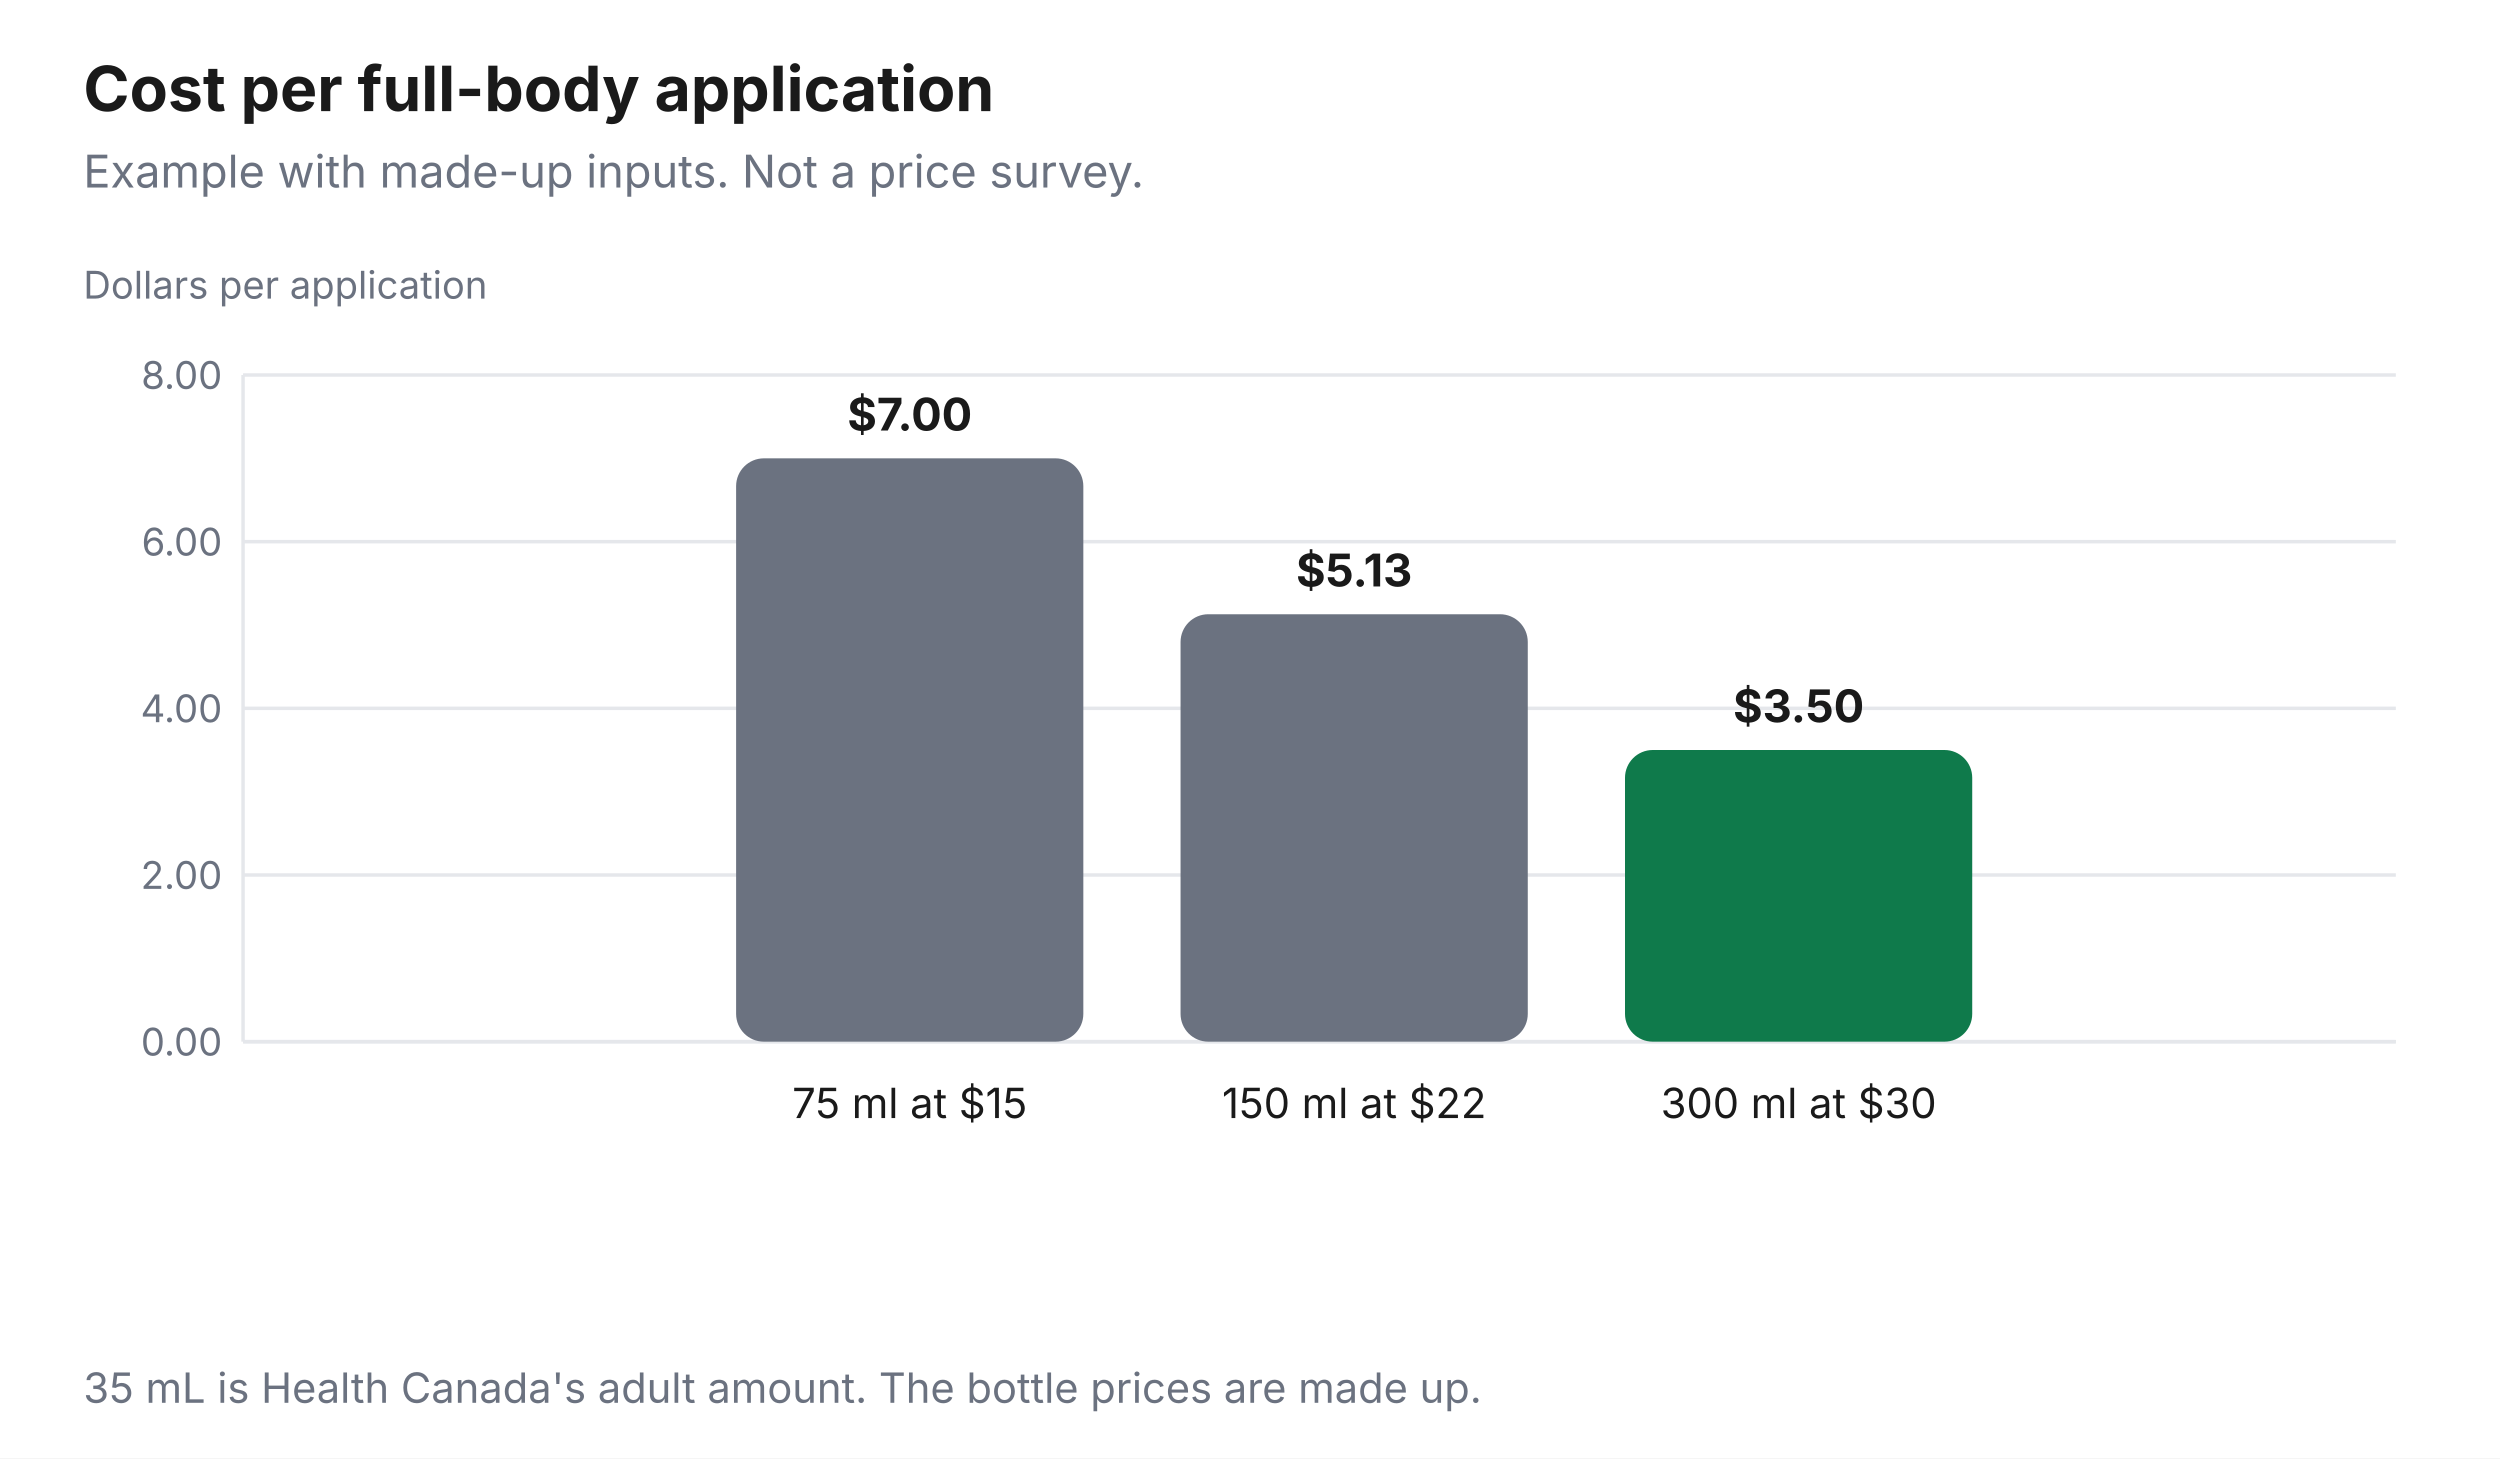
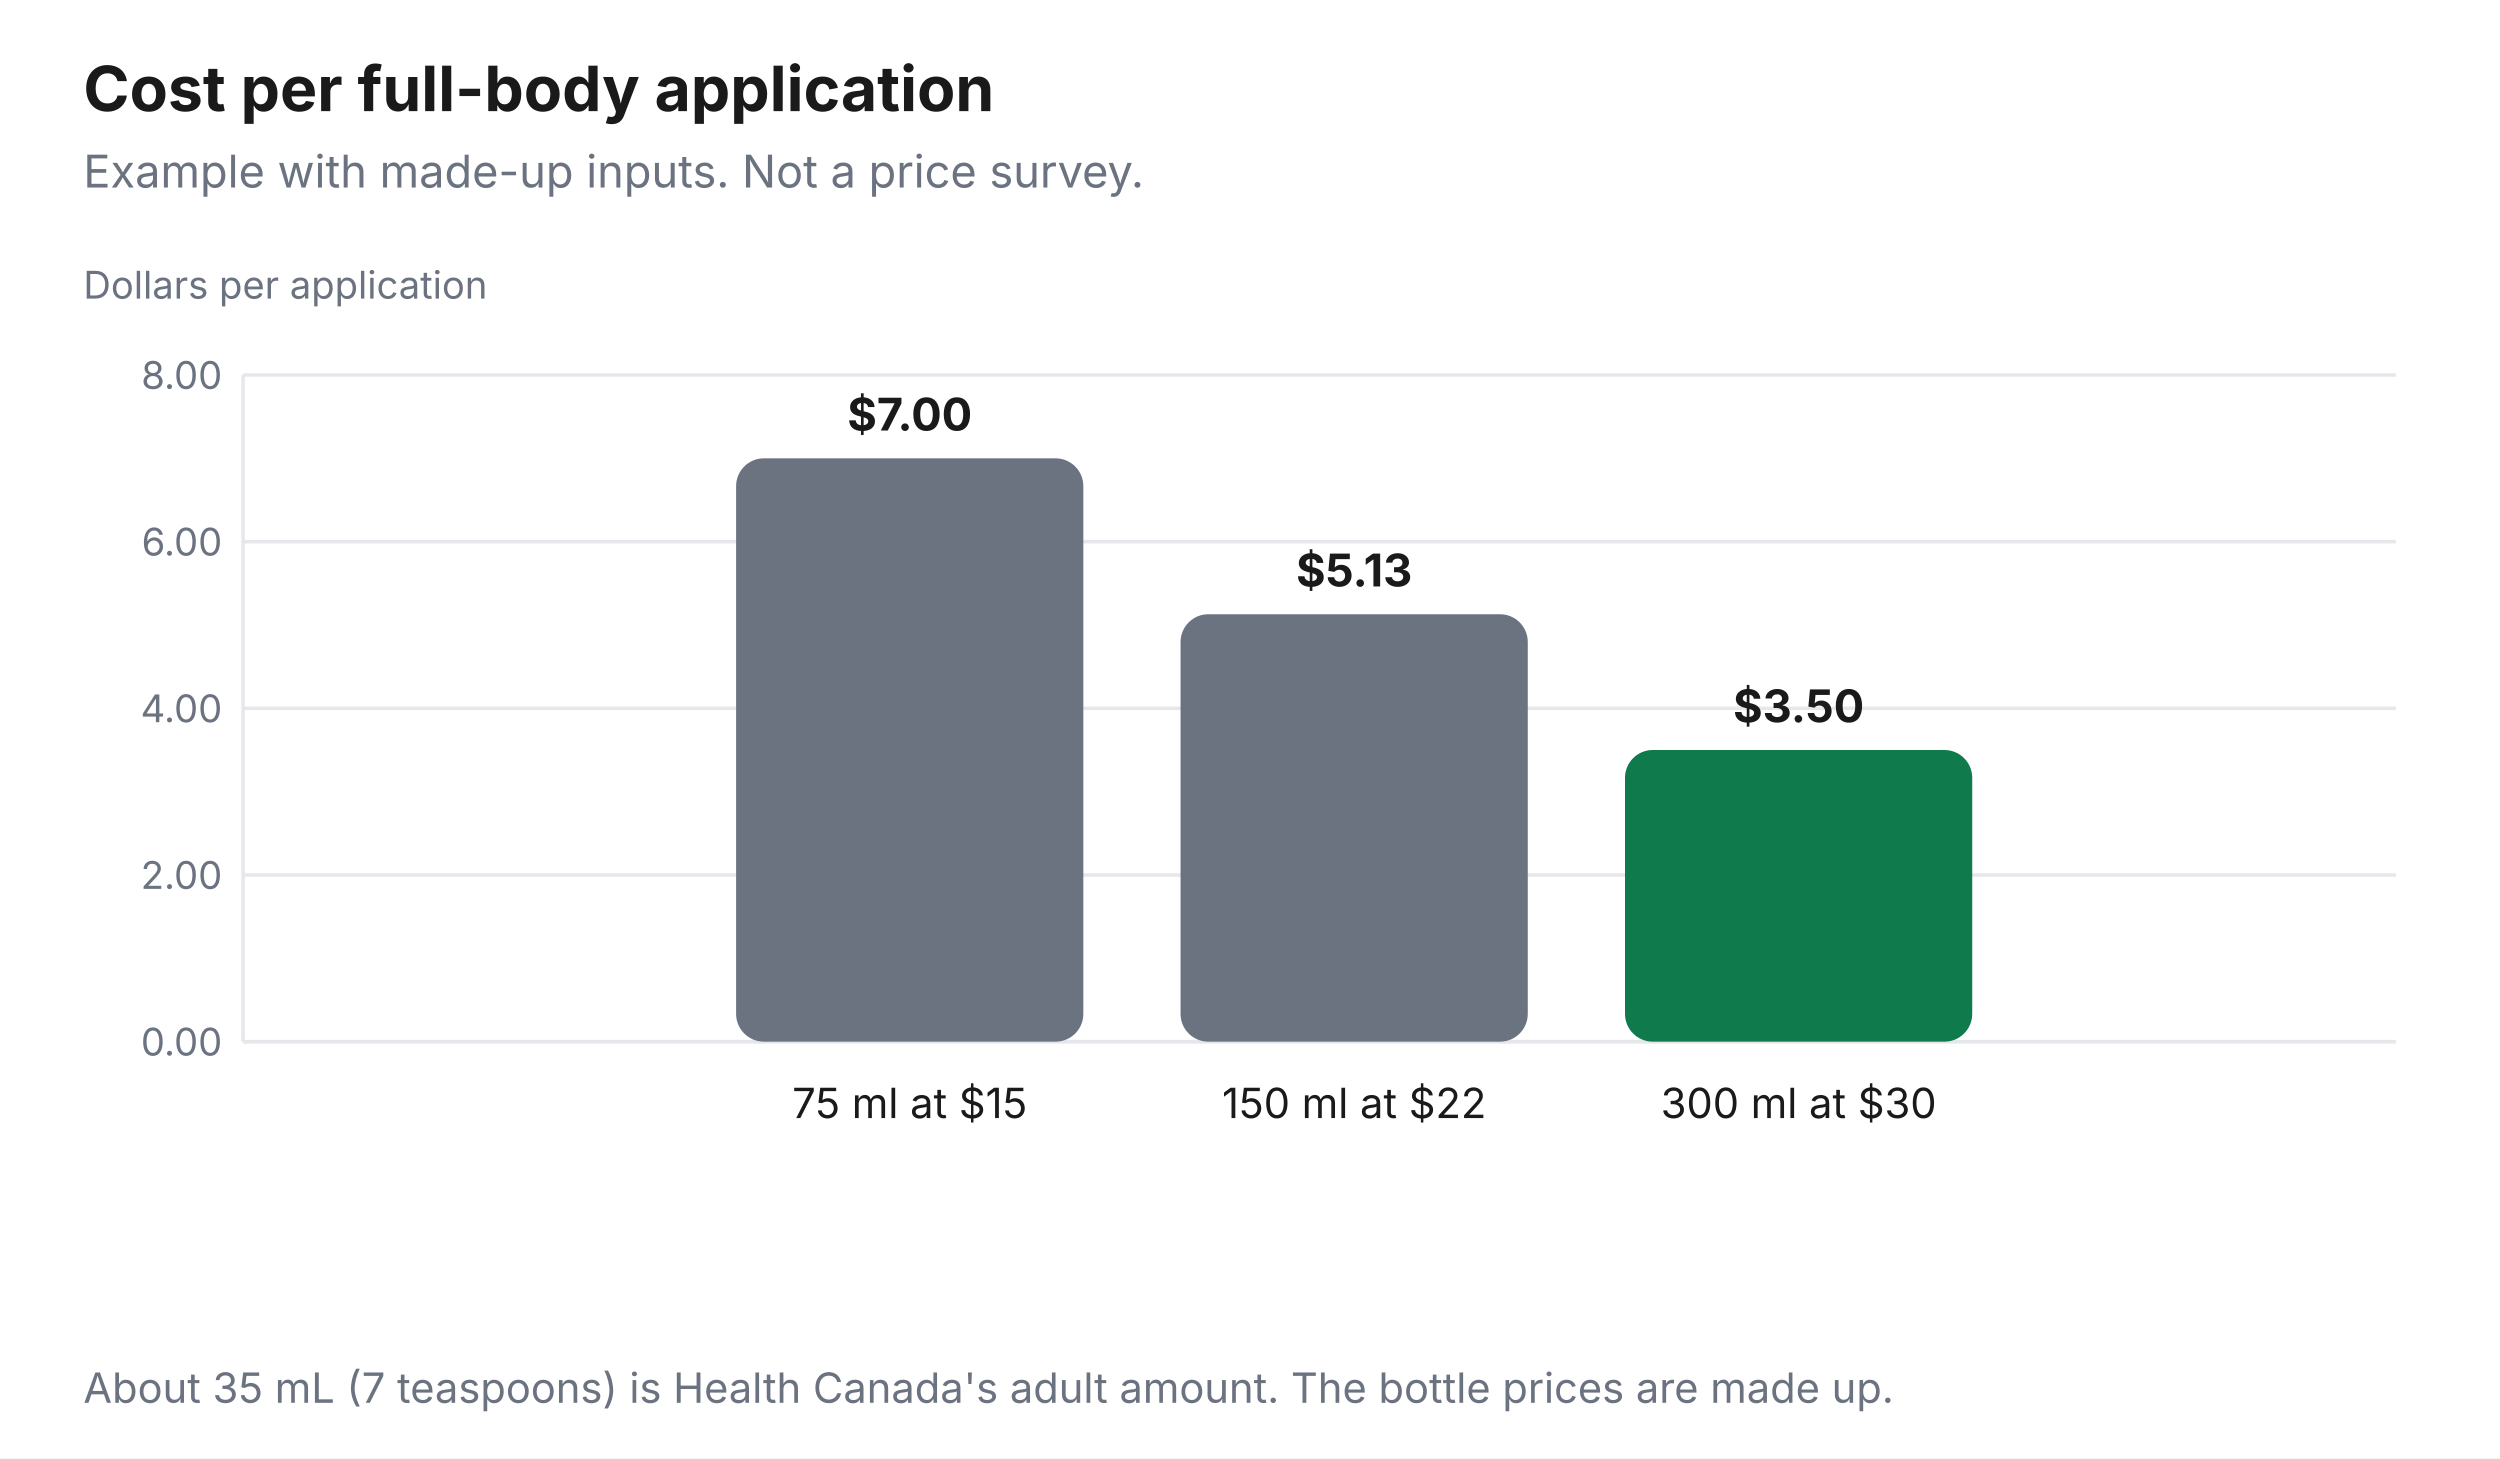
<svg xmlns="http://www.w3.org/2000/svg" viewBox="0 0 720 420" role="img">
  <rect width="720" height="420" fill="#FFFFFF" />
  <text x="24" y="32" font-family="Inter, system-ui, sans-serif" font-size="18" font-weight="700" fill="#1A1A1A">Cost per full-body application</text>
  <text x="24" y="54" font-family="Inter, system-ui, sans-serif" font-size="13" fill="#6B7280">Example with made-up inputs. Not a price survey.</text>
  <text x="24" y="86" font-family="Inter, system-ui, sans-serif" font-size="11" fill="#6B7280">Dollars per application</text>
  <line x1="70" y1="108" x2="70" y2="300" stroke="#E5E7EB" />
  <line x1="70" y1="300" x2="690" y2="300" stroke="#E5E7EB" />
  <line x1="70" y1="300.0" x2="690" y2="300.0" stroke="#E5E7EB" />
  <text x="64" y="304.0" text-anchor="end" font-size="11" fill="#6B7280" font-family="Inter, system-ui, sans-serif">0.00</text>
  <line x1="70" y1="252.0" x2="690" y2="252.0" stroke="#E5E7EB" />
  <text x="64" y="256.0" text-anchor="end" font-size="11" fill="#6B7280" font-family="Inter, system-ui, sans-serif">2.00</text>
  <line x1="70" y1="204.0" x2="690" y2="204.0" stroke="#E5E7EB" />
  <text x="64" y="208.0" text-anchor="end" font-size="11" fill="#6B7280" font-family="Inter, system-ui, sans-serif">4.00</text>
  <line x1="70" y1="156.0" x2="690" y2="156.0" stroke="#E5E7EB" />
  <text x="64" y="160.0" text-anchor="end" font-size="11" fill="#6B7280" font-family="Inter, system-ui, sans-serif">6.00</text>
  <line x1="70" y1="108.0" x2="690" y2="108.0" stroke="#E5E7EB" />
  <text x="64" y="112.0" text-anchor="end" font-size="11" fill="#6B7280" font-family="Inter, system-ui, sans-serif">8.00</text>
  <rect x="212.0" y="132.0" width="100.0" height="168.0" rx="8" fill="#6B7280" />
  <text x="262.0" y="124.0" text-anchor="middle" font-size="13" font-weight="700" fill="#1A1A1A" font-family="Inter, system-ui, sans-serif">$7.00</text>
  <text x="262.0" y="322.0" text-anchor="middle" font-size="12" fill="#1A1A1A" font-family="Inter, system-ui, sans-serif">75 ml at $15</text>
  <rect x="340.0" y="176.9" width="100.0" height="123.1" rx="8" fill="#6B7280" />
  <text x="390.0" y="168.9" text-anchor="middle" font-size="13" font-weight="700" fill="#1A1A1A" font-family="Inter, system-ui, sans-serif">$5.13</text>
  <text x="390.0" y="322.0" text-anchor="middle" font-size="12" fill="#1A1A1A" font-family="Inter, system-ui, sans-serif">150 ml at $22</text>
  <rect x="468.0" y="216.0" width="100.0" height="84.0" rx="8" fill="#0F7A4B" />
  <text x="518.0" y="208.0" text-anchor="middle" font-size="13" font-weight="700" fill="#1A1A1A" font-family="Inter, system-ui, sans-serif">$3.50</text>
  <text x="518.0" y="322.0" text-anchor="middle" font-size="12" fill="#1A1A1A" font-family="Inter, system-ui, sans-serif">300 ml at $30</text>
-   <text x="24" y="404" font-family="Inter, system-ui, sans-serif" font-size="12" fill="#6B7280">35 mL is Health Canada's adult amount. The bottle prices are made up.</text>
+   <text x="24" y="404" font-family="Inter, system-ui, sans-serif" font-size="12" fill="#6B7280">About 35 mL (7 teaspoons) is Health Canada's adult amount. The bottle prices are made up.</text>
</svg>
